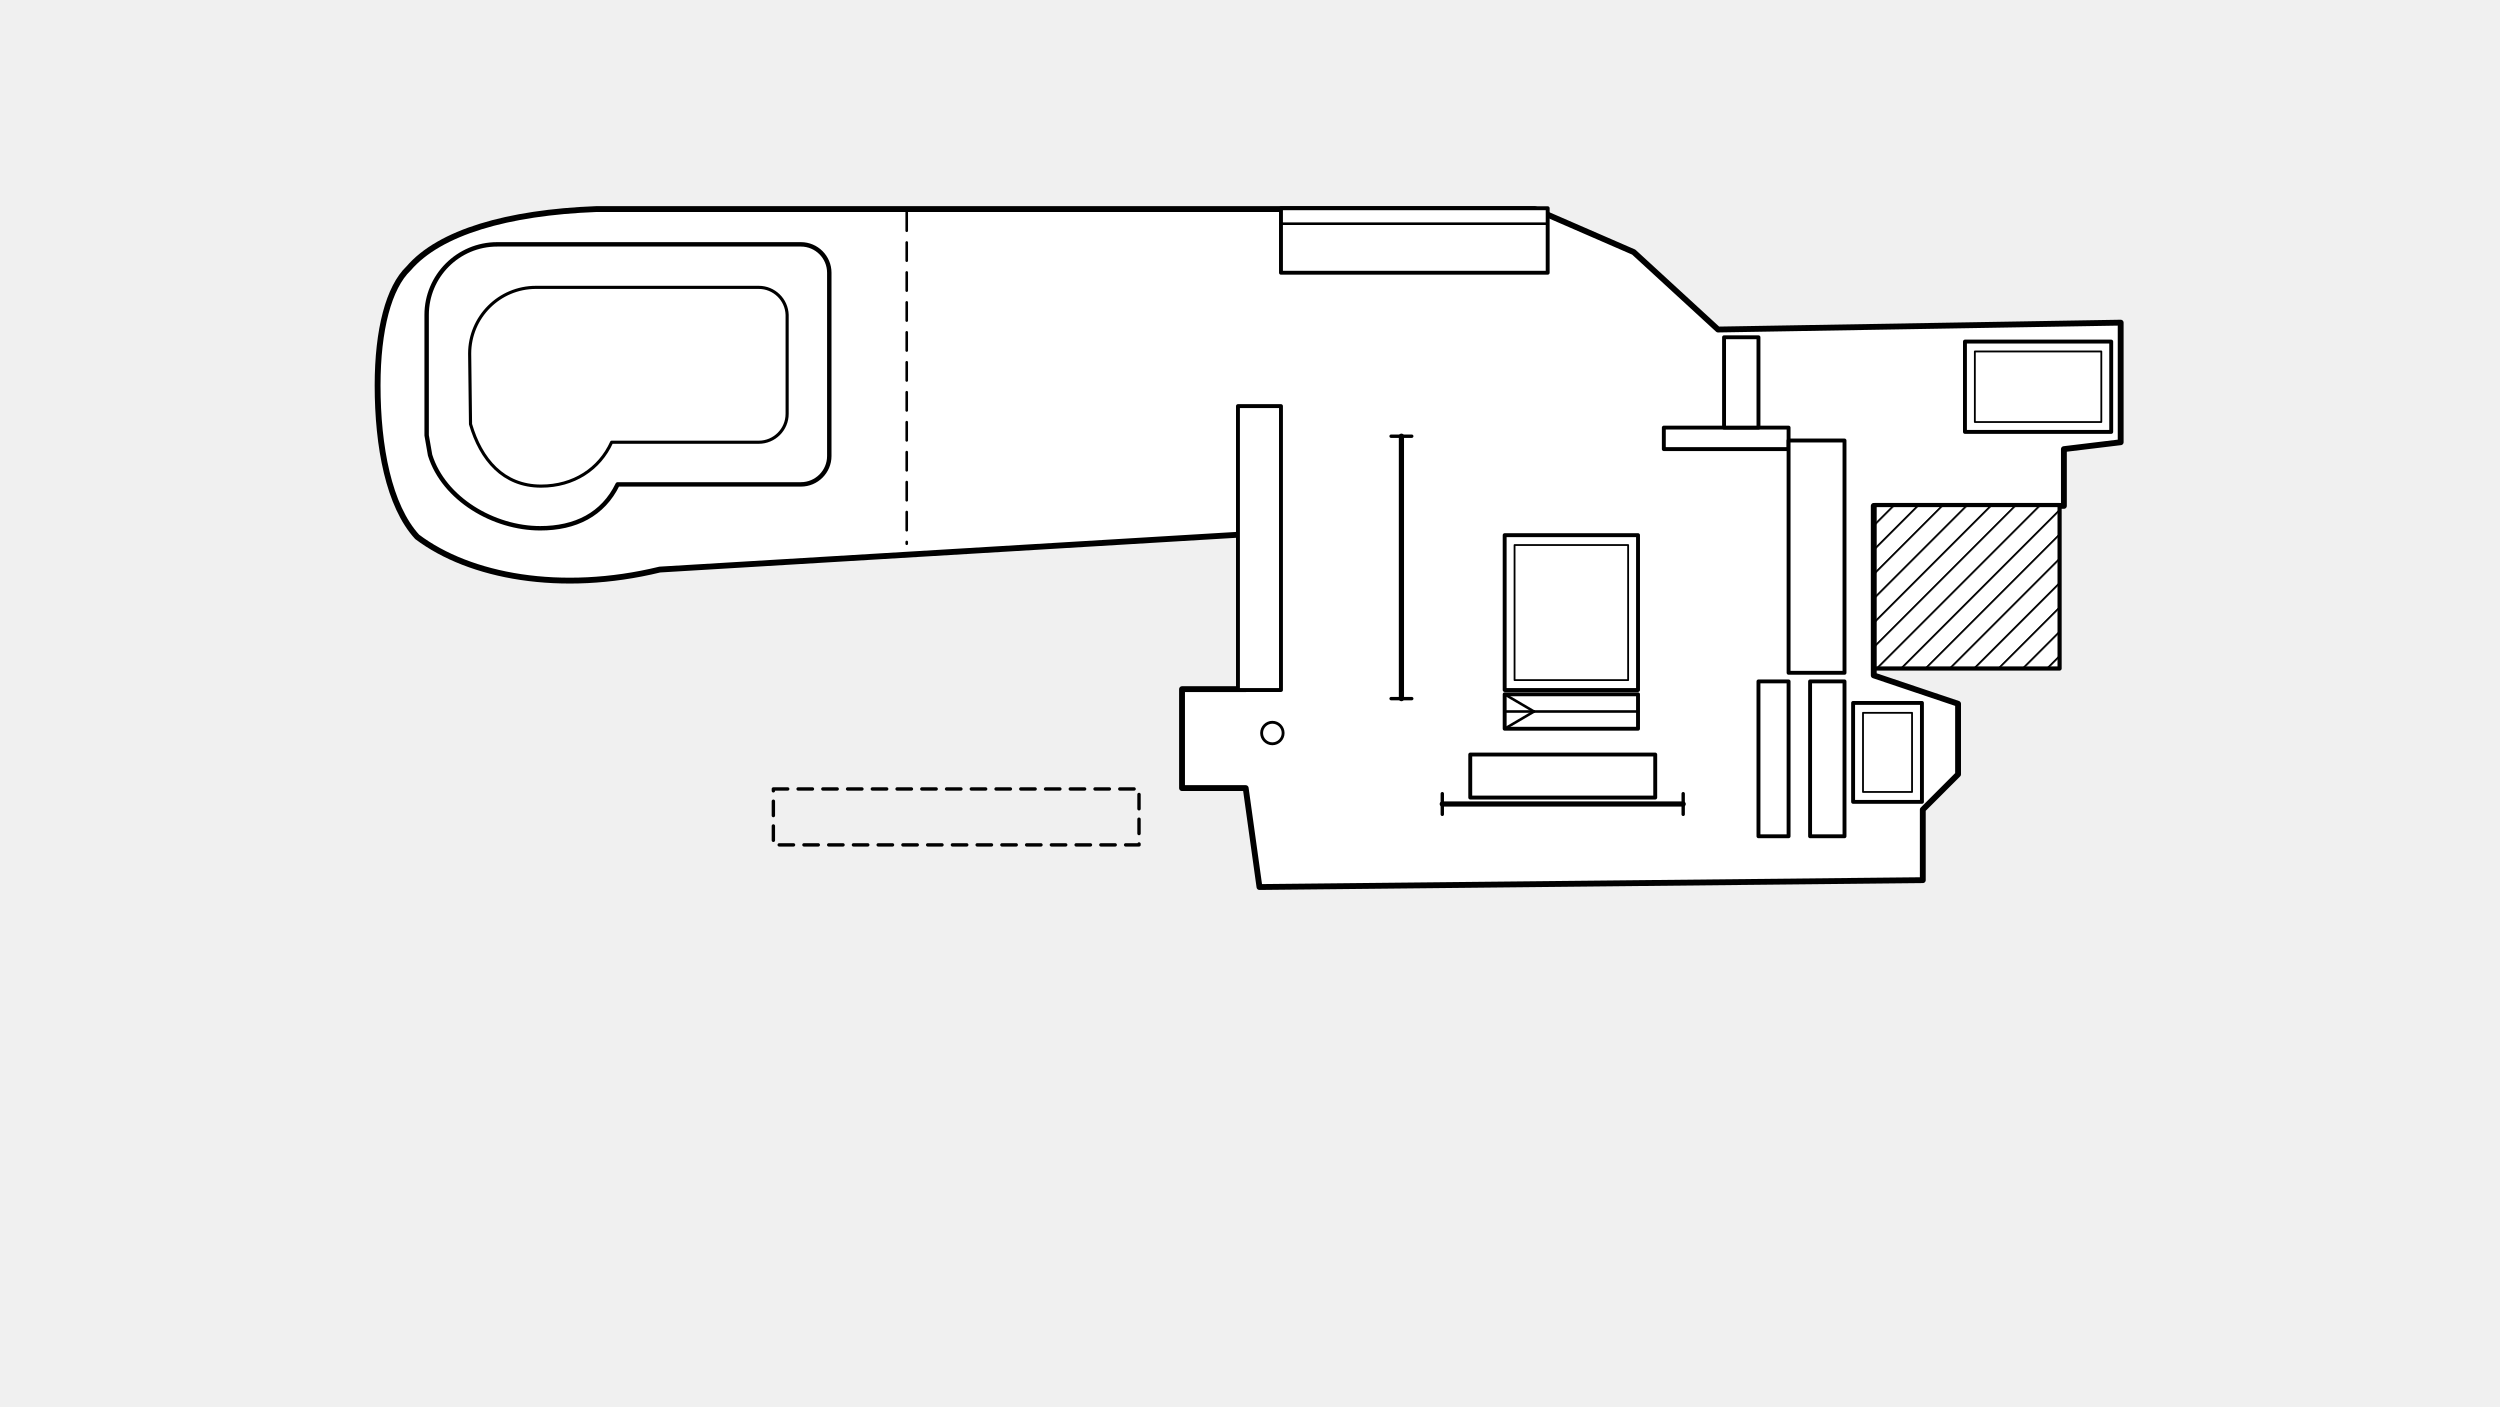
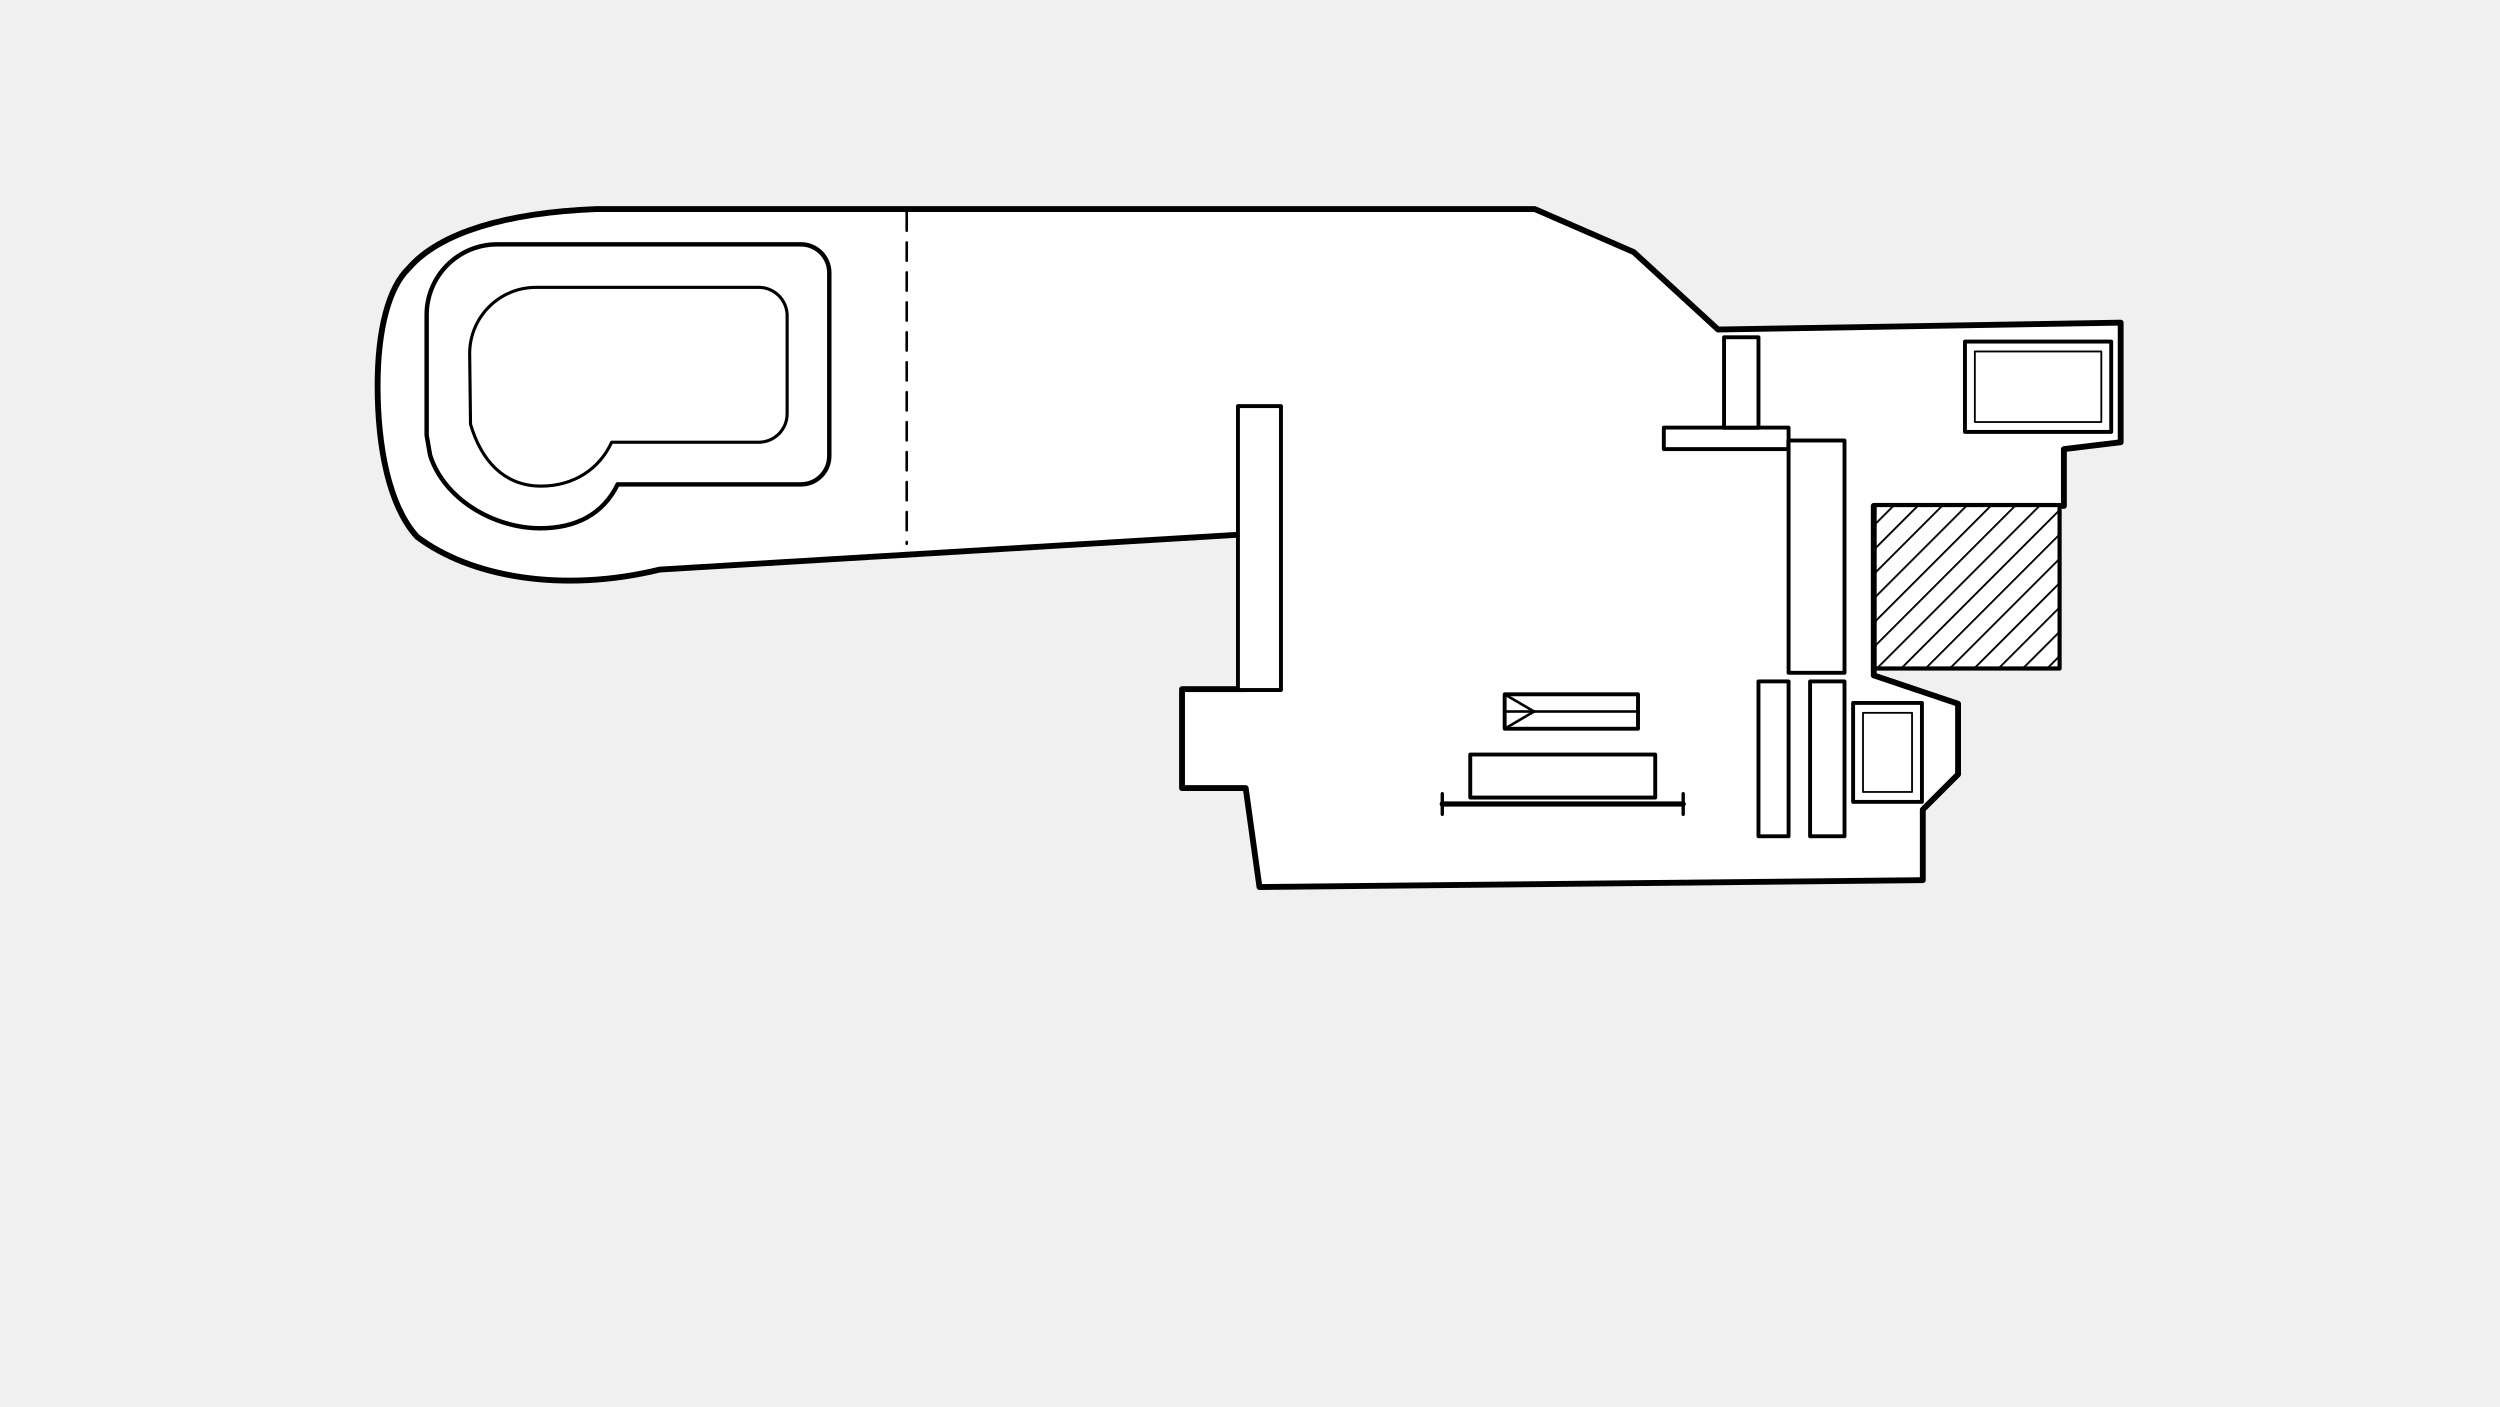
<svg xmlns="http://www.w3.org/2000/svg" width="1920" height="1080" viewBox="0 0 1920 1080">
  <style>
    text { font-family:'Helvetica Neue',Helvetica,Arial,'Liberation Sans',sans-serif; fill:#000 }
    .pad,.coping,.floor,.thin,.joint,.obj,.rail,.shelter,.offpad {
      fill:#fff; stroke:#000; stroke-linejoin:round; stroke-linecap:round }
    .thin,.joint,.floor,.coping,.rail { fill:none }
    .joint   { stroke-dasharray:2.119 1.362 }
    .shelter { fill:url(#hatch) }
    .offpad  { fill:none; stroke-dasharray:1.665 1.211 }
    .icon    { fill:#fff; stroke:#000; stroke-linejoin:round; stroke-linecap:round }
    .cone    { fill:#000; fill-opacity:0.045; stroke:#000; stroke-width:1.0; stroke-opacity:0.55; stroke-dasharray:8 7 }
    .perf    { fill:none; stroke:#000; stroke-width:1.6; stroke-dasharray:9 7 }
    .key     { fill:#000; stroke:#fff; stroke-width:1.6 }
    .keynum  { font-size:11.5px; font-weight:700; fill:#fff; letter-spacing:0 }
    .dial    { fill:#fff; stroke:#000; stroke-width:1.8 }
    .dialtick{ stroke:#000; stroke-width:1.4 }
    .sunarc  { fill:none; stroke:#000; stroke-width:5; stroke-linecap:round }
    .sunray  { stroke:#000; stroke-width:3 }
    .sunhead,.narrow { fill:#000 }
    .dialnum { font-size:12px; letter-spacing:0.6px }
    .title   { font-size:26px; letter-spacing:4.5px; font-weight:700 }
    .sub     { font-size:15px; letter-spacing:2.6px }
    .tick    { font-size:15px; letter-spacing:1.6px }
    .note    { font-size:12.5px; letter-spacing:1.4px }
    .legend  { font-size:14px; letter-spacing:1.4px }
    .camtag  { font-size:15px; letter-spacing:2.4px; font-weight:700 }
    .camlens { font-size:12.5px; letter-spacing:1.6px }
    .bandtag { font-size:11.5px; letter-spacing:1.2px }
    .grid line { stroke:#000; stroke-width:0.6; opacity:0.22 }
</style>
  <defs>
    <pattern id="hatch" patternUnits="userSpaceOnUse" width="2.0" height="2.0" patternTransform="rotate(45)">
      <rect width="2.0" height="2.0" fill="#fff" />
      <line x1="0" y1="0" x2="0" y2="2.0" stroke="#000" stroke-width="0.42" />
    </pattern>
    <g id="cam" stroke-width="4.80">
      <rect x="-17" y="-47" width="34" height="13" rx="2" />
      <line x1="-17" y1="-41.5" x2="17" y2="-41.5" stroke-width="4.00" />
      <rect x="-15" y="-34" width="30" height="14" rx="1.5" />
      <g stroke-width="3.60">
        <line x1="-11" y1="-33" x2="-11" y2="-21" />
        <line x1="-7.3" y1="-33" x2="-7.3" y2="-21" />
        <line x1="-3.6" y1="-33" x2="-3.6" y2="-21" />
        <line x1="0" y1="-33" x2="0" y2="-21" />
        <line x1="3.6" y1="-33" x2="3.6" y2="-21" />
        <line x1="7.3" y1="-33" x2="7.3" y2="-21" />
        <line x1="11" y1="-33" x2="11" y2="-21" />
      </g>
      <rect x="-13" y="-20" width="26" height="6" rx="1.5" />
      <rect x="-23" y="-14" width="46" height="45" rx="4" stroke-width="6.00" />
      <rect x="23" y="-4" width="9" height="23" rx="2" />
      <path d="M -23,-8 L -40,-8" stroke-width="4.80" />
      <rect x="-29" y="-11.5" width="7" height="7" rx="1" />
      <path d="M -40,-14.5 L -56,-17 L -53.5,-3 L -40,-4 Z" />
      <rect x="-9" y="3" width="15" height="21" rx="2" />
      <line x1="-6" y1="19" x2="0" y2="19" stroke-width="4.00" />
      <rect x="-15" y="31" width="30" height="9" rx="1.5" />
      <rect x="-12" y="40" width="24" height="8" rx="1.5" />
    </g>
    <g id="person" stroke-width="4.80">
      <ellipse cx="0" cy="0" rx="30" ry="12" stroke-width="5.60" />
      <ellipse cx="-21" cy="0" rx="2.6" ry="6" stroke-width="4.00" />
      <ellipse cx="21" cy="0" rx="2.6" ry="6" stroke-width="4.00" />
      <circle cx="0" cy="-2" r="16" fill="#000" stroke-width="4.80" />
      <path d="M -15.2,3 A 16,16 0 0 0 15.2,3 Z" fill="#fff" stroke-width="4.80" />
      <path d="M -5.5,12.5 L 0,19 L 5.5,12.5 Z" fill="#000" stroke-width="4.00" />
    </g>
  </defs>
  <g id="park" transform="translate(290,150) scale(6.6075)">
    <path class="pad" d="M 0.0,22.1  C 0.0,15.6 1.3,10.7 3.6,8.5  C 7.2,4.3 15.1,2.0 25.4,1.6  L 134.5,1.6  L 146.0,6.6 L 155.8,15.6  L 202.6,14.8 L 202.6,28.7 L 196.0,29.5 L 196.0,36.1  L 173.9,36.1 L 173.9,55.8  L 183.7,59.1 L 183.7,67.3 L 179.6,71.4 L 179.6,79.6  L 102.5,80.4 L 100.9,68.9  L 93.5,68.9 L 93.5,57.4 L 100.9,57.4  L 100.9,39.4  L 32.8,43.5  C 21.3,46.3 10.7,44.3 4.6,39.7  C 1.3,36.1 0.0,29.2 0.0,22.1 Z" stroke-width="0.681" />
    <path class="coping" d="M 13.9,5.7  L 49.2,5.7 A 3.3,3.3 0 0 1 52.5,9.0  L 52.5,30.3 A 3.3,3.3 0 0 1 49.2,33.6  L 27.9,33.6  C 26.2,37.1 23.0,38.7 18.9,38.7  C 13.5,38.7 7.7,35.3 6.1,30.2  L 5.7,27.9 L 5.7,13.9  A 8.2,8.2 0 0 1 13.9,5.7 Z" stroke-width="0.515" />
    <path class="floor" d="M 18.4,10.7  L 44.3,10.7 A 3.3,3.3 0 0 1 47.6,13.9  L 47.6,25.4 A 3.3,3.3 0 0 1 44.3,28.7  L 27.2,28.7  C 25.8,31.8 22.8,33.8 19.0,33.8  C 14.6,33.8 12.0,30.7 10.8,26.6  L 10.7,18.4  A 7.7,7.7 0 0 1 18.4,10.7 Z" stroke-width="0.363" />
    <line class="joint" x1="61.5" y1="2.0" x2="61.5" y2="40.5" stroke-width="0.303" />
-     <rect class="obj" x="105.0" y="1.5" width="31.0" height="7.5" stroke-width="0.454" />
-     <line class="thin" x1="105.0" y1="3.3" x2="136.0" y2="3.3" stroke-width="0.303" />
    <rect class="obj" x="100.0" y="24.5" width="5.0" height="33.0" stroke-width="0.454" />
-     <line class="rail" x1="119.0" y1="28.0" x2="119.0" y2="58.5" stroke-width="0.605" />
-     <line class="obj" x1="117.8" y1="28.0" x2="120.2" y2="28.0" stroke-width="0.394" />
-     <line class="obj" x1="117.8" y1="58.5" x2="120.2" y2="58.5" stroke-width="0.394" />
-     <rect class="obj" x="131.0" y="39.5" width="15.5" height="18.0" stroke-width="0.454" />
-     <rect class="thin" x="132.15" y="40.65" width="13.2" height="15.7" stroke-width="0.212" />
    <rect class="obj" x="131.0" y="58.0" width="15.5" height="4.0" stroke-width="0.454" />
    <line class="thin" x1="131.0" y1="60.0" x2="146.5" y2="60.0" stroke-width="0.303" />
    <line class="thin" x1="131.0" y1="58.0" x2="134.41" y2="60.0" stroke-width="0.303" />
    <line class="thin" x1="131.0" y1="62.0" x2="134.41" y2="60.0" stroke-width="0.303" />
    <rect class="obj" x="127.0" y="65.0" width="21.5" height="5.0" stroke-width="0.454" />
    <line class="rail" x1="123.75" y1="70.75" x2="151.75" y2="70.75" stroke-width="0.605" />
    <line class="obj" x1="123.75" y1="69.55" x2="123.75" y2="71.95" stroke-width="0.394" />
    <line class="obj" x1="151.75" y1="69.55" x2="151.75" y2="71.95" stroke-width="0.394" />
    <rect class="obj" x="149.5" y="27.0" width="14.5" height="2.5" stroke-width="0.454" />
    <rect class="obj" x="156.5" y="16.5" width="4.0" height="10.5" stroke-width="0.454" />
    <rect class="obj" x="164.0" y="28.5" width="6.5" height="27.0" stroke-width="0.454" />
    <rect class="obj" x="160.5" y="56.5" width="3.5" height="18.0" stroke-width="0.454" />
    <rect class="obj" x="166.5" y="56.5" width="4.0" height="18.0" stroke-width="0.454" />
    <rect class="obj" x="171.5" y="59.0" width="8.0" height="11.5" stroke-width="0.454" />
    <rect class="thin" x="172.65" y="60.15" width="5.7" height="9.2" stroke-width="0.212" />
    <rect class="obj" x="184.5" y="17.0" width="17.0" height="10.5" stroke-width="0.454" />
    <rect class="thin" x="185.65" y="18.15" width="14.7" height="8.2" stroke-width="0.212" />
    <rect class="shelter" x="174.0" y="36.0" width="21.5" height="19.0" stroke-width="0.484" />
-     <circle class="obj" cx="104.0" cy="62.5" r="1.25" stroke-width="0.333" />
-     <rect class="offpad" x="46.0" y="69.0" width="42.5" height="6.5" stroke-width="0.394" />
  </g>
  <g id="keys" />
  <g id="band" />
  <g id="cameras" />
</svg>
